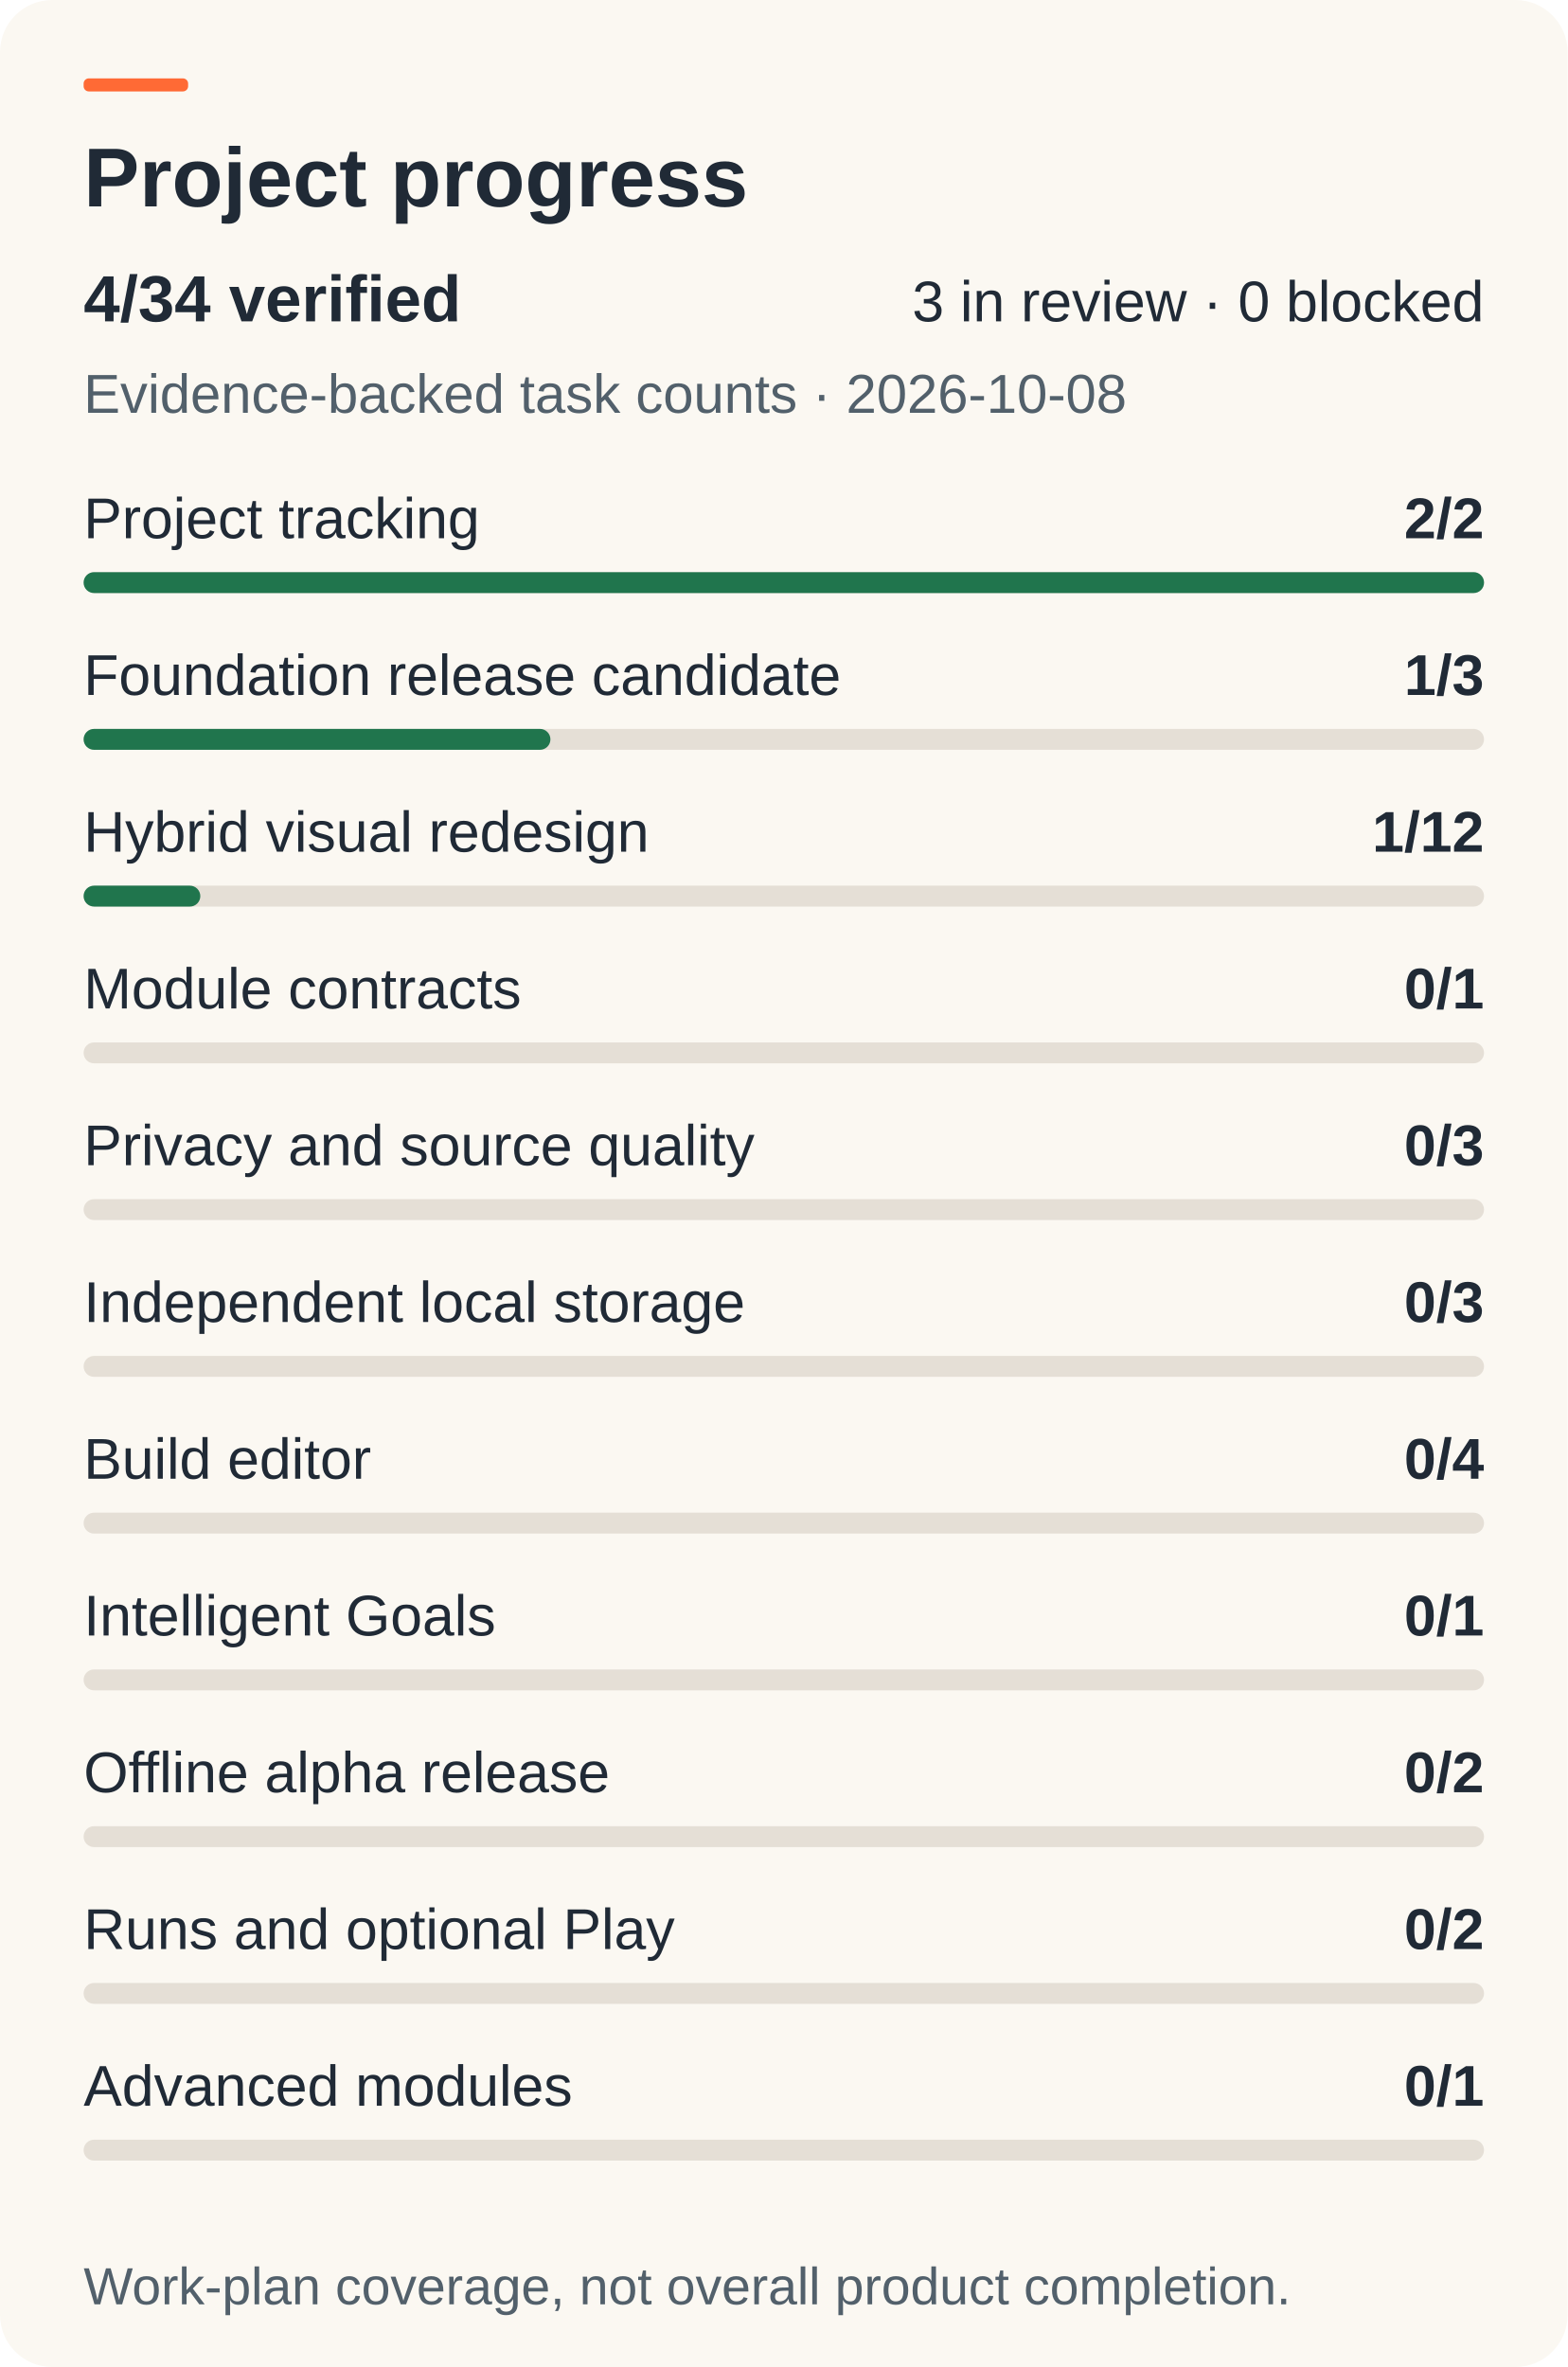
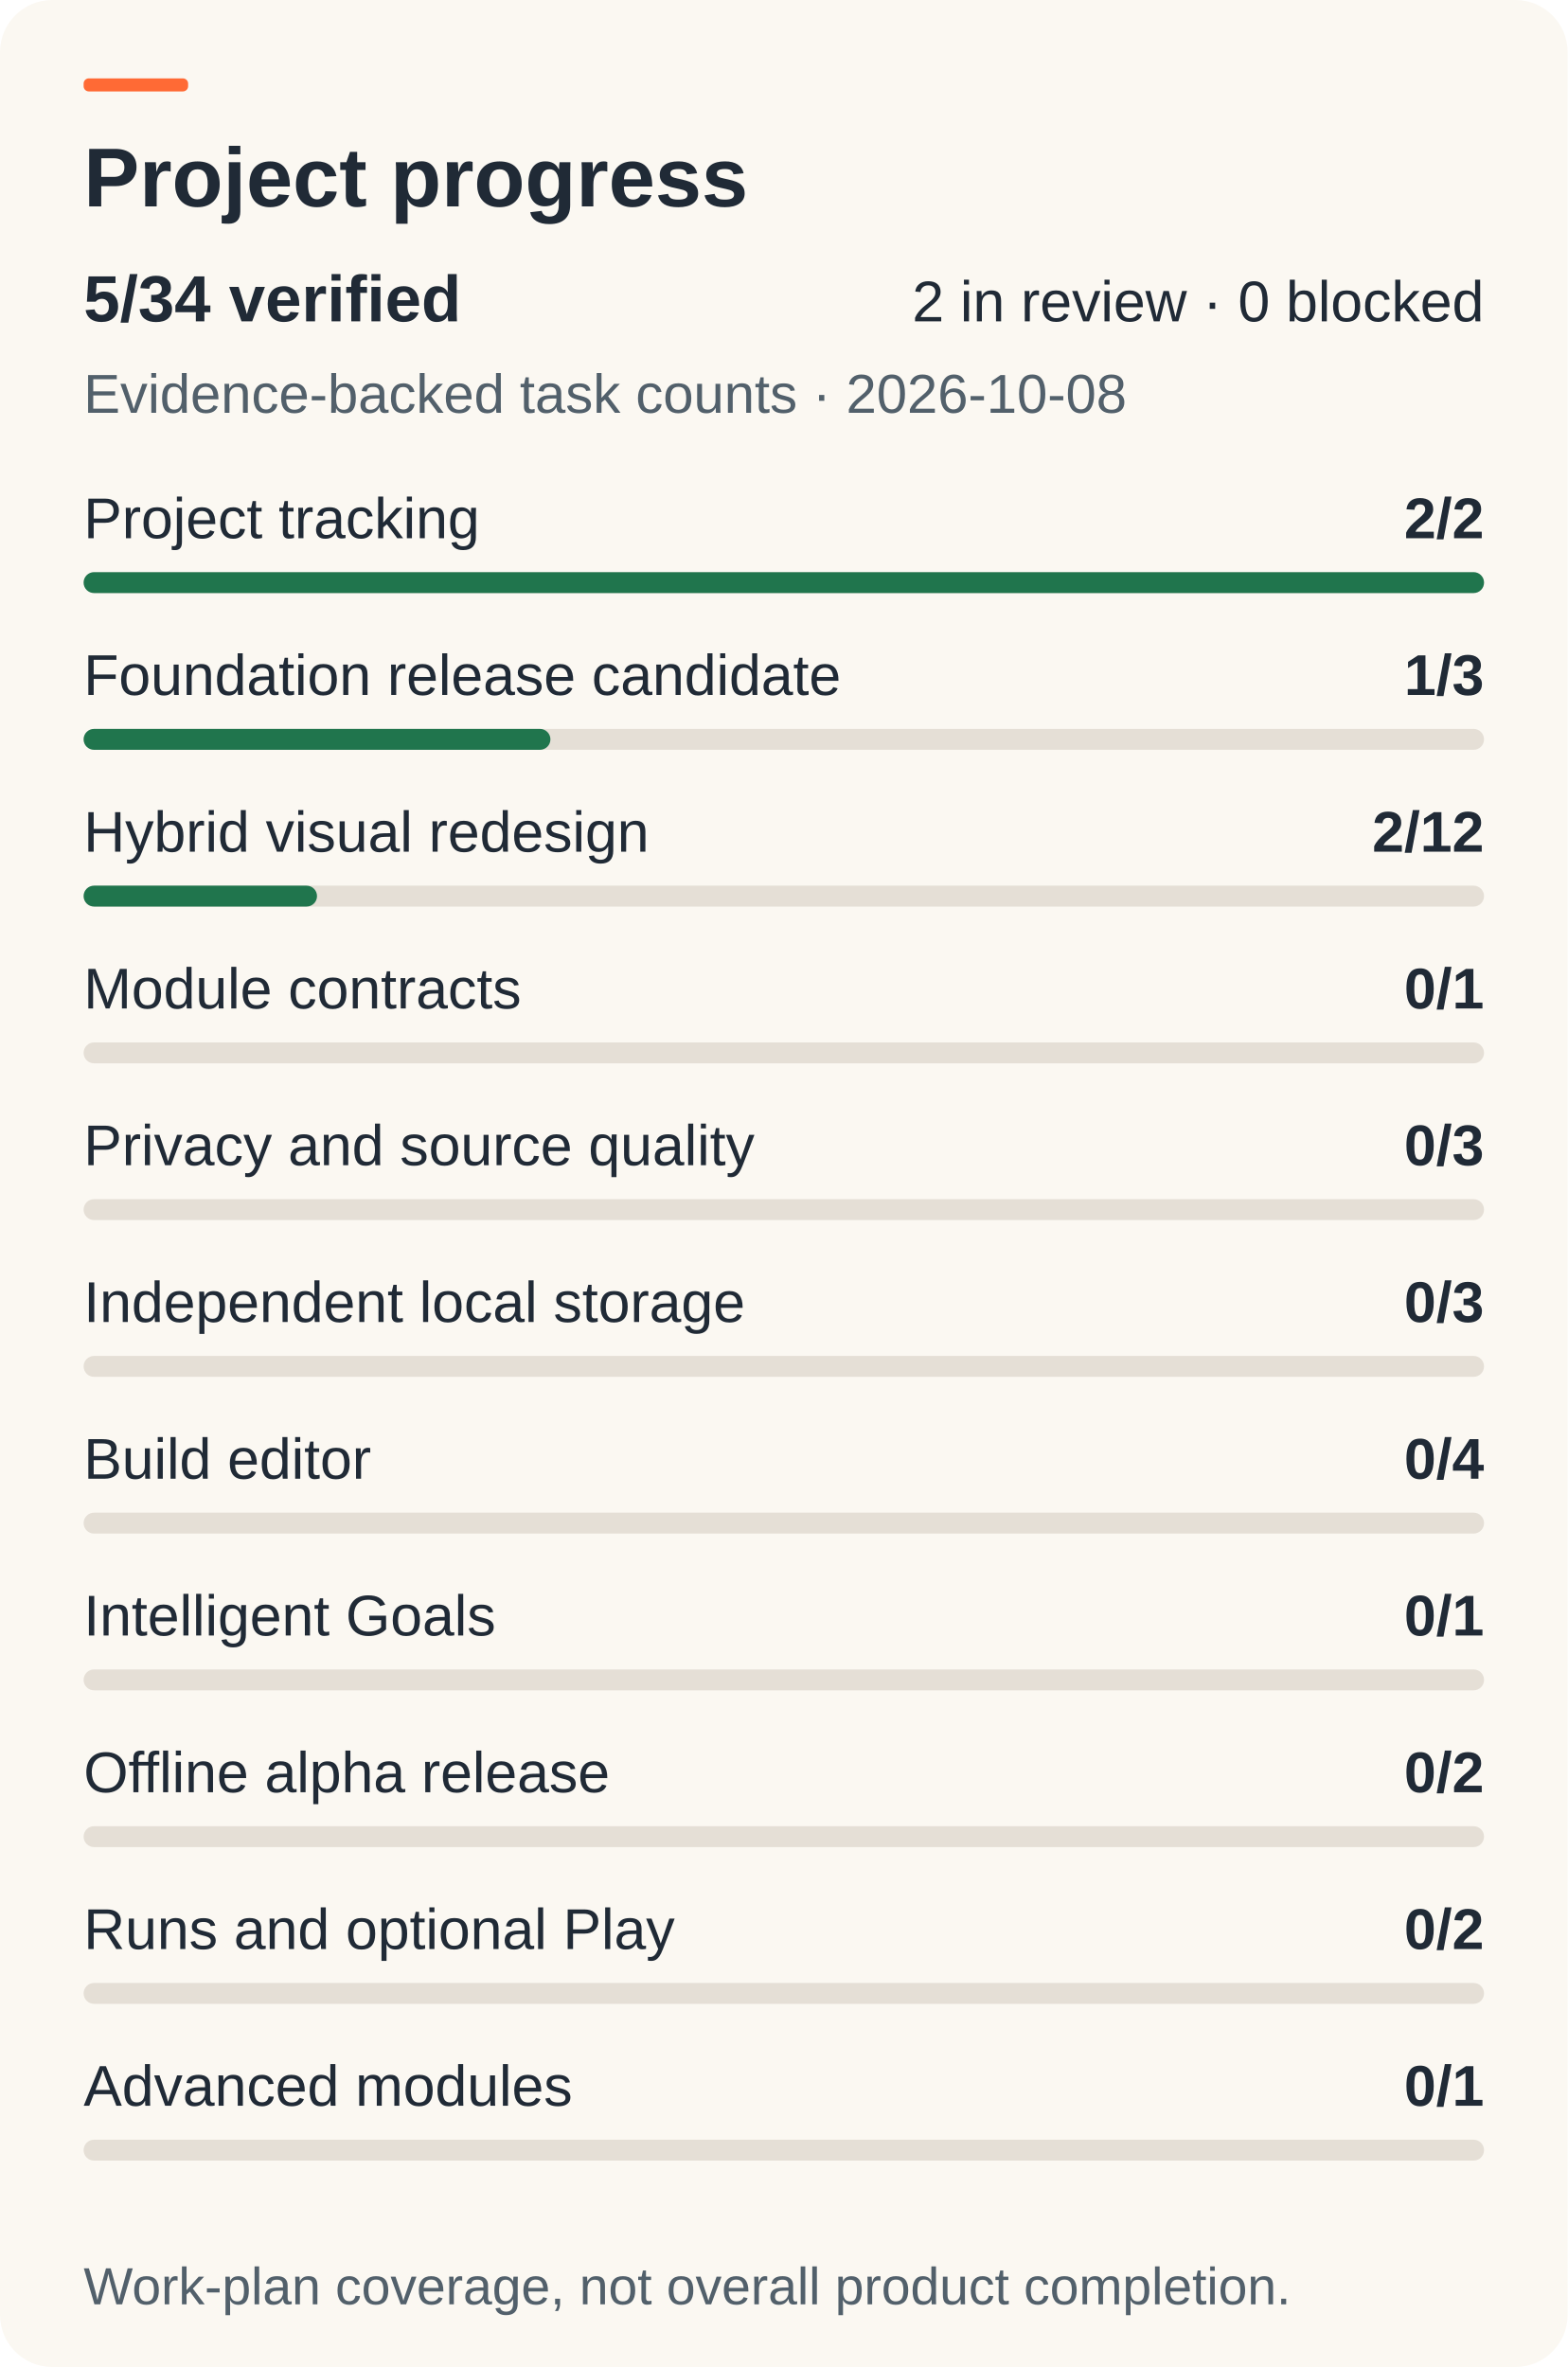
<svg xmlns="http://www.w3.org/2000/svg" width="600" height="906" viewBox="0 0 600 906" role="img" aria-labelledby="title description">
  <rect width="600" height="906" rx="20" fill="#FBF8F2" />
  <g font-family="Arial, sans-serif" fill="#202A36">
    <rect x="32" y="30" width="40" height="5" rx="2" fill="#FF6A35" />
    <text x="32" y="79" font-size="32" font-weight="700">Project progress</text>
-     <text x="32" y="123" font-size="25" font-weight="700">4/34 verified</text>
-     <text x="568" y="123" text-anchor="end" font-size="22">3 in review · 0 blocked</text>
+     <text x="32" y="123" font-size="25" font-weight="700">5/34 verified</text>
+     <text x="568" y="123" text-anchor="end" font-size="22">2 in review · 0 blocked</text>
    <text x="32" y="158" font-size="21" fill="#52606B">Evidence-backed task counts · 2026-10-08</text>
    <text x="32" y="206" font-size="22">Project tracking</text>
    <text x="568" y="206" text-anchor="end" font-size="22" font-weight="700">2/2</text>
    <rect x="32" y="219" width="536" height="8" rx="4" fill="#E5DFD6" />
    <rect x="32" y="219" width="536" height="8" rx="4" fill="#20754D" />
    <text x="32" y="266" font-size="22">Foundation release candidate</text>
    <text x="568" y="266" text-anchor="end" font-size="22" font-weight="700">1/3</text>
    <rect x="32" y="279" width="536" height="8" rx="4" fill="#E5DFD6" />
    <rect x="32" y="279" width="178.667" height="8" rx="4" fill="#20754D" />
    <text x="32" y="326" font-size="22">Hybrid visual redesign</text>
-     <text x="568" y="326" text-anchor="end" font-size="22" font-weight="700">1/12</text>
+     <text x="568" y="326" text-anchor="end" font-size="22" font-weight="700">2/12</text>
    <rect x="32" y="339" width="536" height="8" rx="4" fill="#E5DFD6" />
-     <rect x="32" y="339" width="44.667" height="8" rx="4" fill="#20754D" />
+     <rect x="32" y="339" width="89.333" height="8" rx="4" fill="#20754D" />
    <text x="32" y="386" font-size="22">Module contracts</text>
    <text x="568" y="386" text-anchor="end" font-size="22" font-weight="700">0/1</text>
    <rect x="32" y="399" width="536" height="8" rx="4" fill="#E5DFD6" />
    <text x="32" y="446" font-size="22">Privacy and source quality</text>
    <text x="568" y="446" text-anchor="end" font-size="22" font-weight="700">0/3</text>
    <rect x="32" y="459" width="536" height="8" rx="4" fill="#E5DFD6" />
    <text x="32" y="506" font-size="22">Independent local storage</text>
    <text x="568" y="506" text-anchor="end" font-size="22" font-weight="700">0/3</text>
    <rect x="32" y="519" width="536" height="8" rx="4" fill="#E5DFD6" />
    <text x="32" y="566" font-size="22">Build editor</text>
    <text x="568" y="566" text-anchor="end" font-size="22" font-weight="700">0/4</text>
    <rect x="32" y="579" width="536" height="8" rx="4" fill="#E5DFD6" />
    <text x="32" y="626" font-size="22">Intelligent Goals</text>
    <text x="568" y="626" text-anchor="end" font-size="22" font-weight="700">0/1</text>
    <rect x="32" y="639" width="536" height="8" rx="4" fill="#E5DFD6" />
    <text x="32" y="686" font-size="22">Offline alpha release</text>
    <text x="568" y="686" text-anchor="end" font-size="22" font-weight="700">0/2</text>
    <rect x="32" y="699" width="536" height="8" rx="4" fill="#E5DFD6" />
    <text x="32" y="746" font-size="22">Runs and optional Play</text>
    <text x="568" y="746" text-anchor="end" font-size="22" font-weight="700">0/2</text>
    <rect x="32" y="759" width="536" height="8" rx="4" fill="#E5DFD6" />
    <text x="32" y="806" font-size="22">Advanced modules</text>
    <text x="568" y="806" text-anchor="end" font-size="22" font-weight="700">0/1</text>
    <rect x="32" y="819" width="536" height="8" rx="4" fill="#E5DFD6" />
    <text x="32" y="882" font-size="20" fill="#52606B">Work-plan coverage, not overall product completion.</text>
  </g>
</svg>
